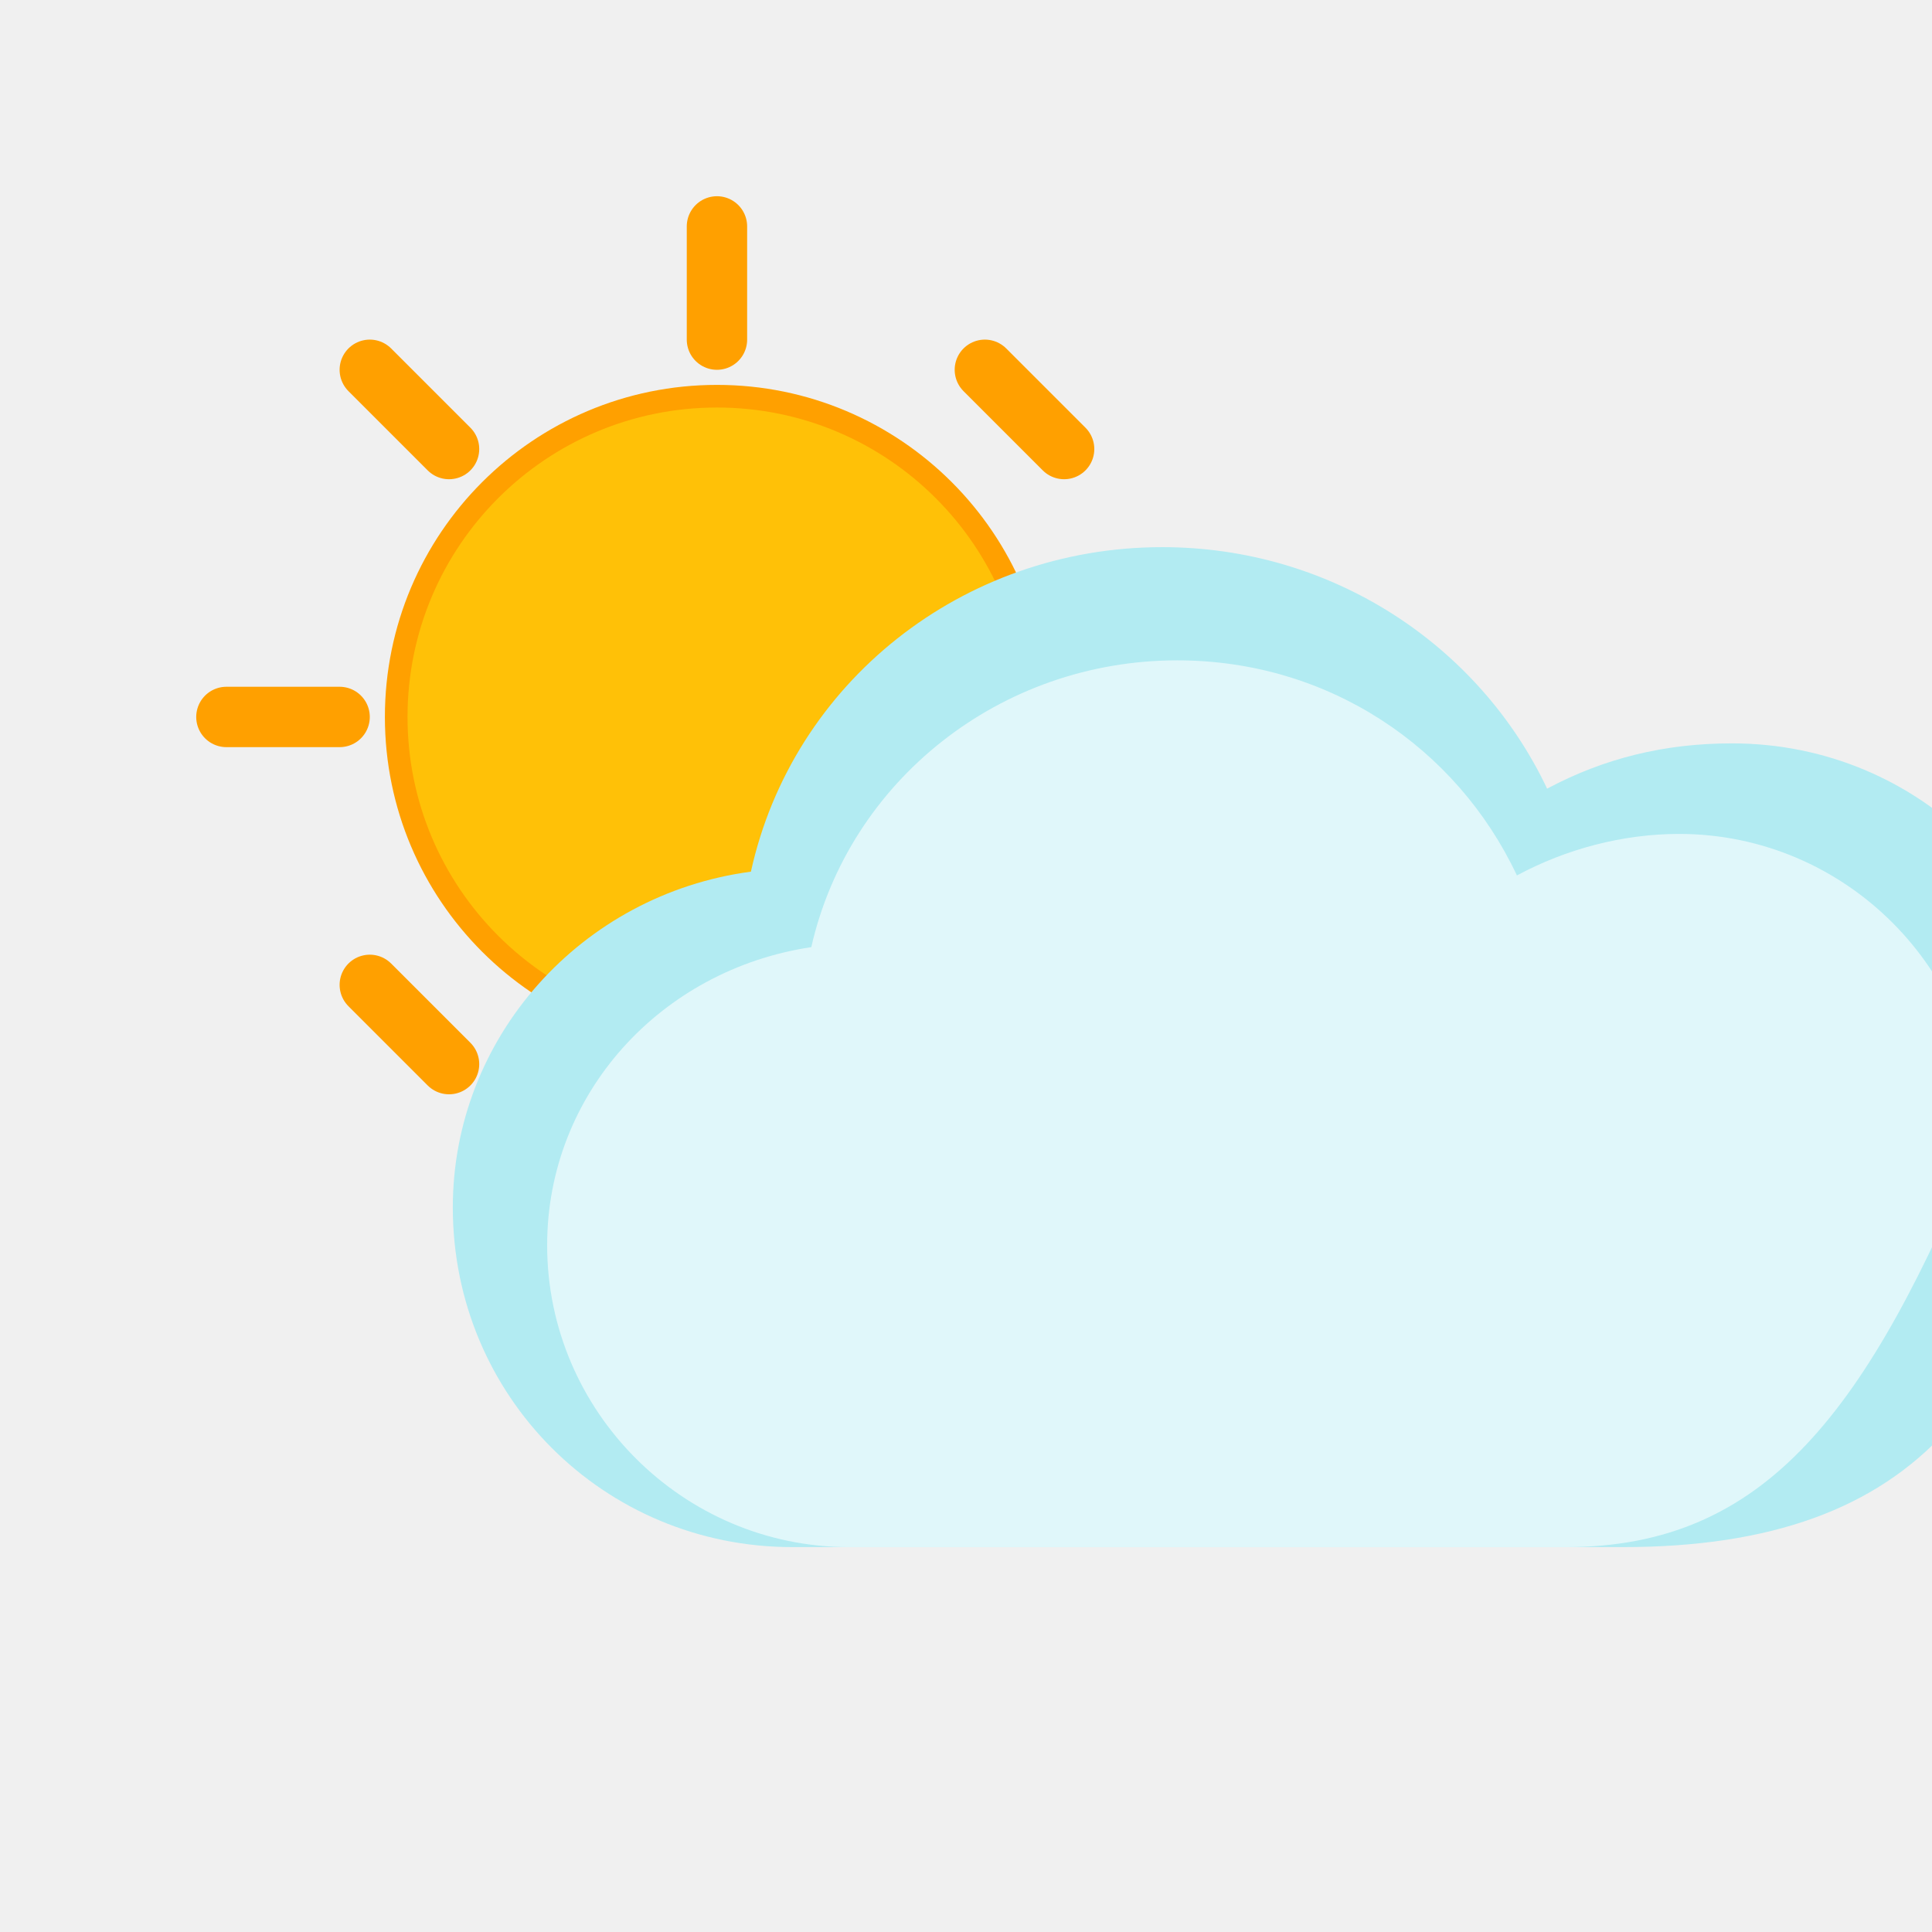
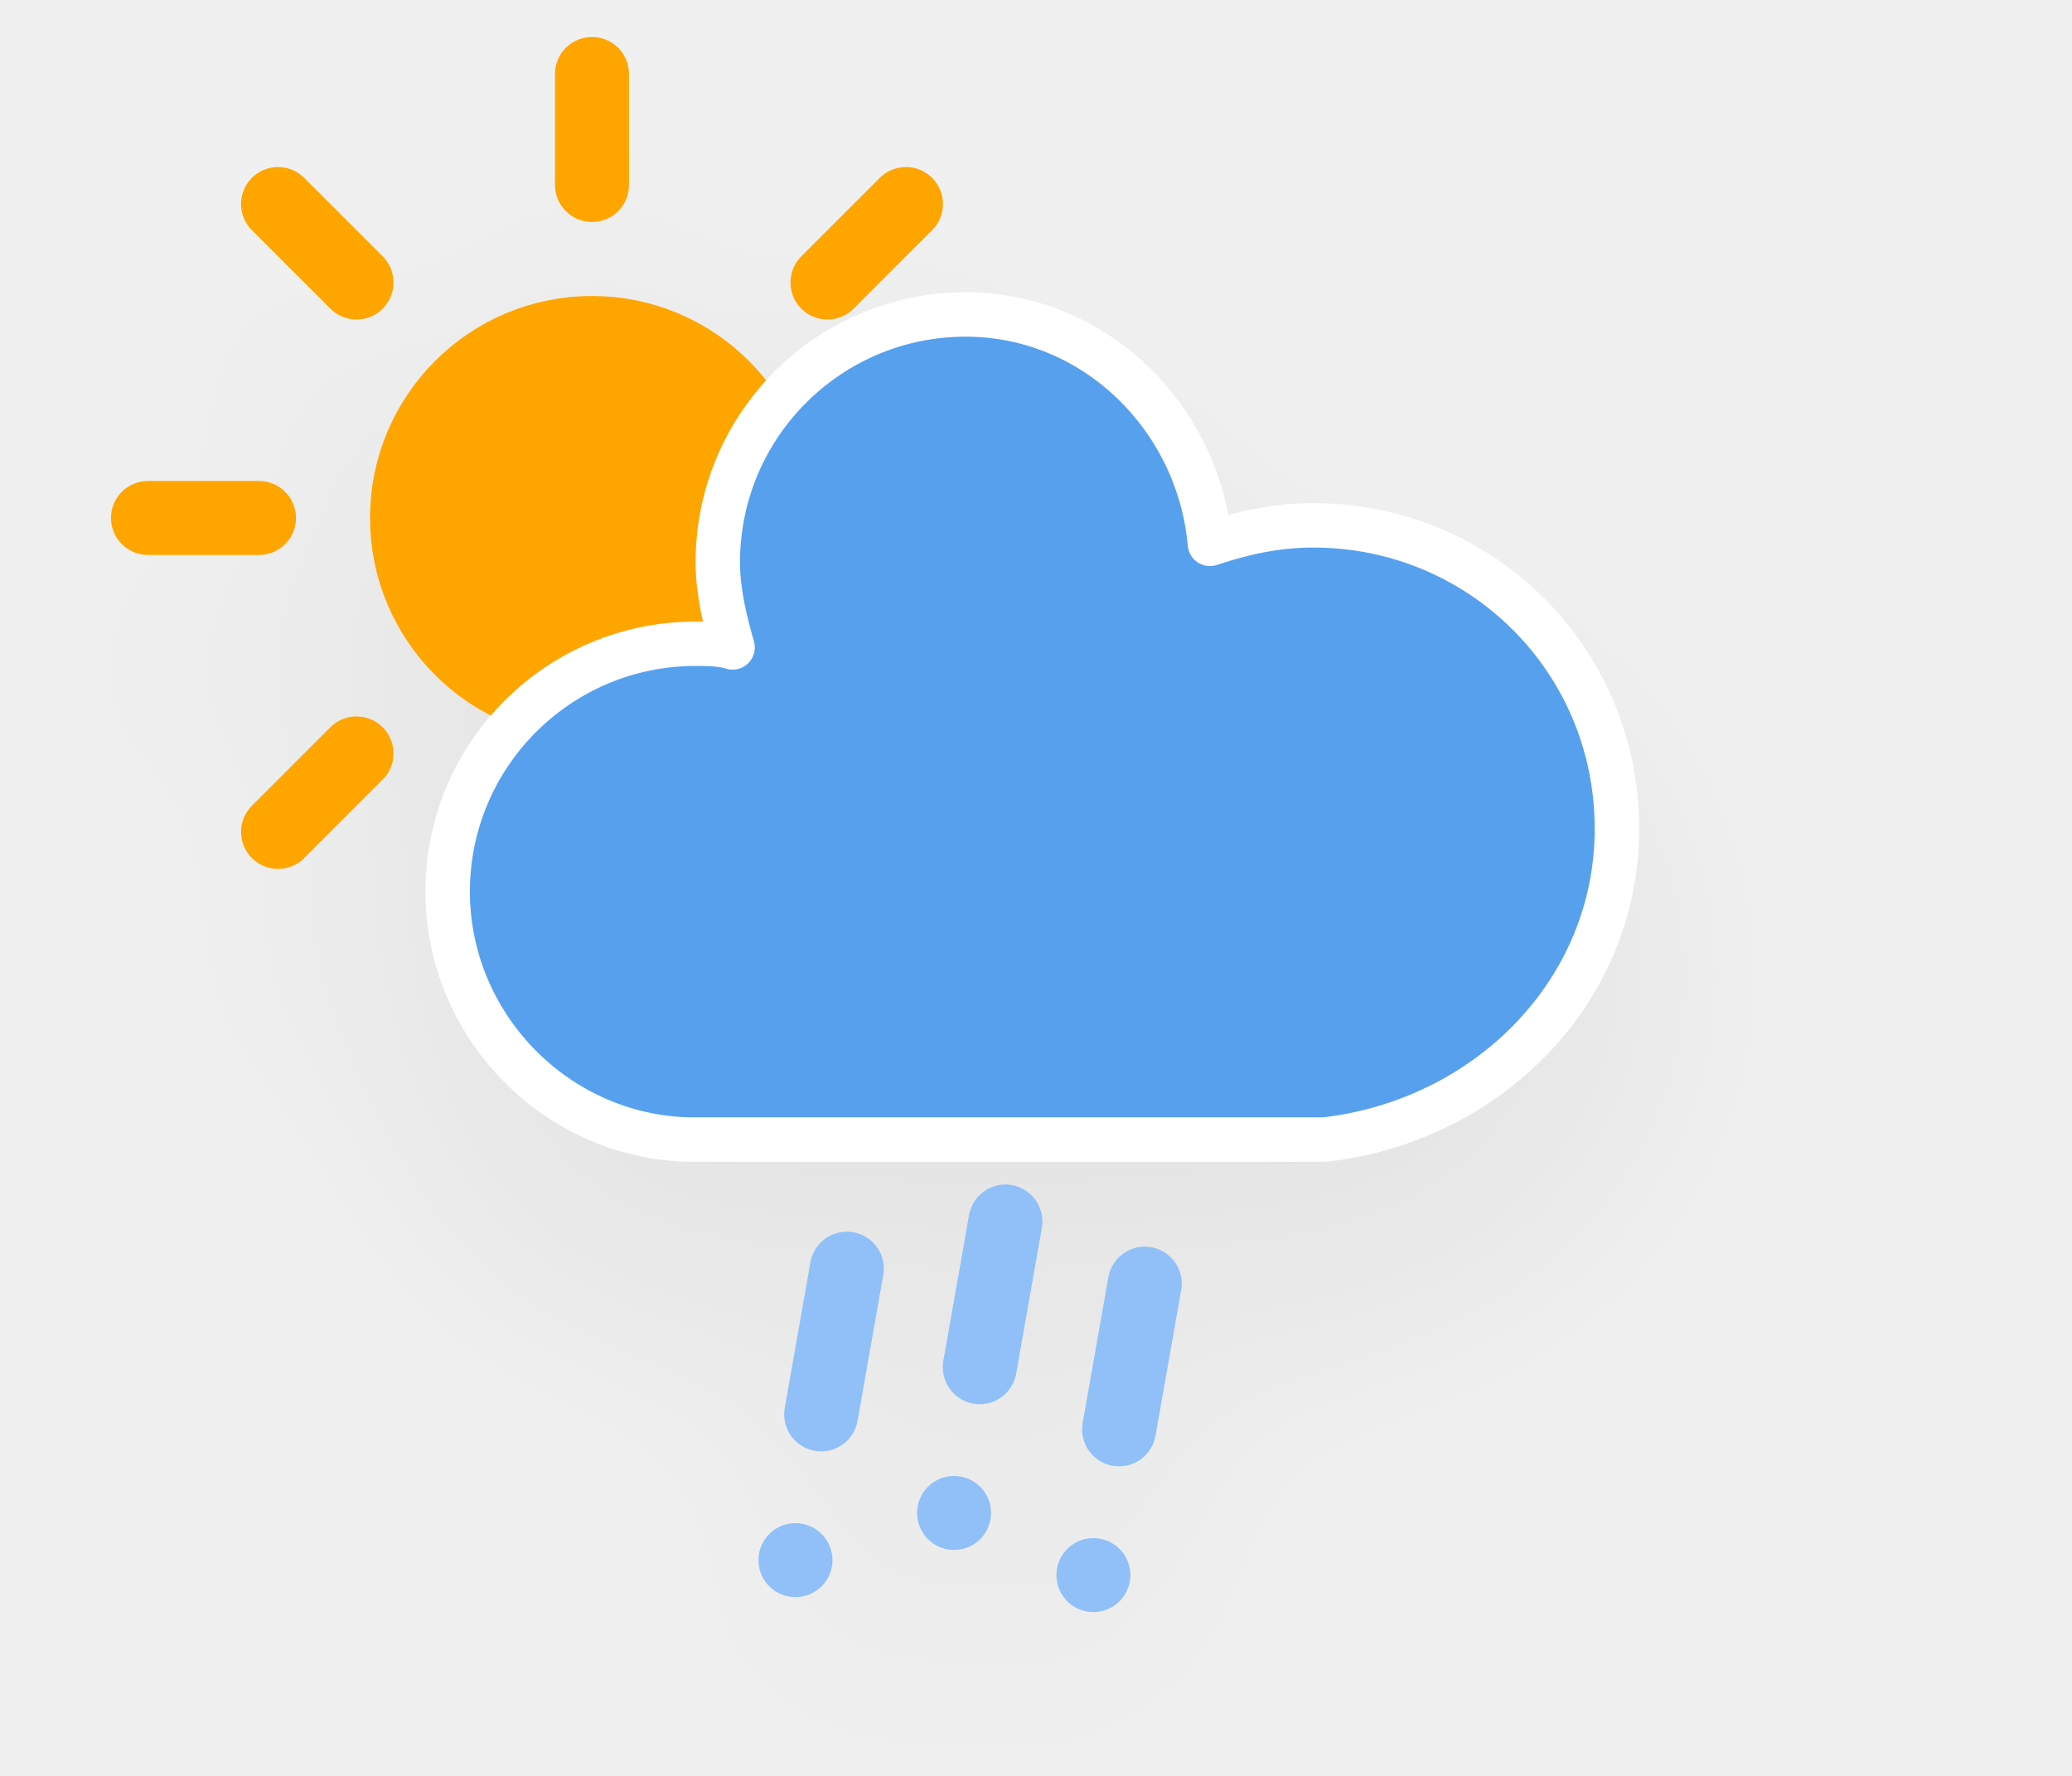
- <svg xmlns="http://www.w3.org/2000/svg" viewBox="0 0 512 512" width="100%" height="100%">
-   <circle cx="190" cy="190" r="85" fill="#FFC107" stroke="#FFA000" stroke-width="6" />
-   <g stroke="#FFA000" stroke-width="16" stroke-linecap="round">
-     <line x1="190" y1="60" x2="190" y2="90" />
-     <line x1="190" y1="290" x2="190" y2="320" />
-     <line x1="60" y1="190" x2="90" y2="190" />
-     <line x1="290" y1="190" x2="320" y2="190" />
-     <line x1="98" y1="98" x2="119" y2="119" />
-     <line x1="261" y1="261" x2="282" y2="282" />
-     <line x1="261" y1="98" x2="282" y2="119" />
-     <line x1="98" y1="261" x2="119" y2="282" />
+ <svg xmlns="http://www.w3.org/2000/svg" width="112" height="96" viewBox="0 0 56 48">
+   <defs>
+     <filter id="blur" x="-.247" y="-.229" width="1.494" height="1.558">
+       <feGaussianBlur in="SourceAlpha" stdDeviation="3" />
+       <feOffset dx="0" dy="4" result="offsetblur" />
+       <feComponentTransfer>
+         <feFuncA slope="0.05" type="linear" />
+       </feComponentTransfer>
+       <feMerge>
+         <feMergeNode />
+         <feMergeNode in="SourceGraphic" />
+       </feMerge>
+     </filter>
+     <style type="text/css">
+       
+       /*
+ ** SUN
+ */
+       @keyframes am-weather-sun {
+         0% {
+           -webkit-transform: rotate(0deg);
+           -moz-transform: rotate(0deg);
+           -ms-transform: rotate(0deg);
+           transform: rotate(0deg);
+         }
+ 
+         100% {
+           -webkit-transform: rotate(360deg);
+           -moz-transform: rotate(360deg);
+           -ms-transform: rotate(360deg);
+           transform: rotate(360deg);
+         }
+       }
+ 
+       .am-weather-sun {
+         -webkit-animation-name: am-weather-sun;
+         -moz-animation-name: am-weather-sun;
+         -ms-animation-name: am-weather-sun;
+         animation-name: am-weather-sun;
+         -webkit-animation-duration: 9s;
+         -moz-animation-duration: 9s;
+         -ms-animation-duration: 9s;
+         animation-duration: 9s;
+         -webkit-animation-timing-function: linear;
+         -moz-animation-timing-function: linear;
+         -ms-animation-timing-function: linear;
+         animation-timing-function: linear;
+         -webkit-animation-iteration-count: infinite;
+         -moz-animation-iteration-count: infinite;
+         -ms-animation-iteration-count: infinite;
+         animation-iteration-count: infinite;
+       }
+ 
+       /*
+ ** RAIN
+ */
+       @keyframes am-weather-rain {
+         0% {
+           stroke-dashoffset: 0;
+         }
+ 
+         100% {
+           stroke-dashoffset: -100;
+         }
+       }
+ 
+       .am-weather-rain-1 {
+         -webkit-animation-name: am-weather-rain;
+         -moz-animation-name: am-weather-rain;
+         -ms-animation-name: am-weather-rain;
+         animation-name: am-weather-rain;
+         -webkit-animation-duration: 8s;
+         -moz-animation-duration: 8s;
+         -ms-animation-duration: 8s;
+         animation-duration: 8s;
+         -webkit-animation-timing-function: linear;
+         -moz-animation-timing-function: linear;
+         -ms-animation-timing-function: linear;
+         animation-timing-function: linear;
+         -webkit-animation-iteration-count: infinite;
+         -moz-animation-iteration-count: infinite;
+         -ms-animation-iteration-count: infinite;
+         animation-iteration-count: infinite;
+       }
+ 
+       .am-weather-rain-2 {
+         -webkit-animation-name: am-weather-rain;
+         -moz-animation-name: am-weather-rain;
+         -ms-animation-name: am-weather-rain;
+         animation-name: am-weather-rain;
+         -webkit-animation-delay: 0.25s;
+         -moz-animation-delay: 0.25s;
+         -ms-animation-delay: 0.25s;
+         animation-delay: 0.25s;
+         -webkit-animation-duration: 8s;
+         -moz-animation-duration: 8s;
+         -ms-animation-duration: 8s;
+         animation-duration: 8s;
+         -webkit-animation-timing-function: linear;
+         -moz-animation-timing-function: linear;
+         -ms-animation-timing-function: linear;
+         animation-timing-function: linear;
+         -webkit-animation-iteration-count: infinite;
+         -moz-animation-iteration-count: infinite;
+         -ms-animation-iteration-count: infinite;
+         animation-iteration-count: infinite;
+       }
+ 
+       /*
+ ** CLOUDS
+ */
+       @keyframes am-weather-cloud-2 {
+         0% {
+           -webkit-transform: translate(0px, 0px);
+           -moz-transform: translate(0px, 0px);
+           -ms-transform: translate(0px, 0px);
+           transform: translate(0px, 0px);
+         }
+ 
+         50% {
+           -webkit-transform: translate(2px, 0px);
+           -moz-transform: translate(2px, 0px);
+           -ms-transform: translate(2px, 0px);
+           transform: translate(2px, 0px);
+         }
+ 
+         100% {
+           -webkit-transform: translate(0px, 0px);
+           -moz-transform: translate(0px, 0px);
+           -ms-transform: translate(0px, 0px);
+           transform: translate(0px, 0px);
+         }
+       }
+ 
+       .am-weather-cloud-2 {
+         -webkit-animation-name: am-weather-cloud-2;
+         -moz-animation-name: am-weather-cloud-2;
+         animation-name: am-weather-cloud-2;
+         -webkit-animation-duration: 3s;
+         -moz-animation-duration: 3s;
+         animation-duration: 3s;
+         -webkit-animation-timing-function: linear;
+         -moz-animation-timing-function: linear;
+         animation-timing-function: linear;
+         -webkit-animation-iteration-count: infinite;
+         -moz-animation-iteration-count: infinite;
+         animation-iteration-count: infinite;
+       }
+       
+     </style>
+   </defs>
+   <g transform="translate(16,-2)" filter="url(#blur)">
+     <g transform="translate(0,16)">
+       <g class="am-weather-sun" style="-moz-animation-duration:9s;-moz-animation-iteration-count:infinite;-moz-animation-name:am-weather-sun;-moz-animation-timing-function:linear;-ms-animation-duration:9s;-ms-animation-iteration-count:infinite;-ms-animation-name:am-weather-sun;-ms-animation-timing-function:linear;-webkit-animation-duration:9s;-webkit-animation-iteration-count:infinite;-webkit-animation-name:am-weather-sun;-webkit-animation-timing-function:linear">
+         <line transform="translate(0,9)" y2="3" stroke="#ffa500" stroke-linecap="round" stroke-width="2" fifll="none" />
+         <g transform="rotate(45)">
+           <line transform="translate(0,9)" y2="3" fill="none" stroke="#ffa500" stroke-linecap="round" stroke-width="2" />
+         </g>
+         <g transform="rotate(90)">
+           <line transform="translate(0,9)" y2="3" fill="none" stroke="#ffa500" stroke-linecap="round" stroke-width="2" />
+         </g>
+         <g transform="rotate(135)">
+           <line transform="translate(0,9)" y2="3" fill="none" stroke="#ffa500" stroke-linecap="round" stroke-width="2" />
+         </g>
+         <g transform="scale(-1)">
+           <line transform="translate(0,9)" y2="3" fill="none" stroke="#ffa500" stroke-linecap="round" stroke-width="2" />
+         </g>
+         <g transform="rotate(225)">
+           <line transform="translate(0,9)" y2="3" fill="none" stroke="#ffa500" stroke-linecap="round" stroke-width="2" />
+         </g>
+         <g transform="rotate(-90)">
+           <line transform="translate(0,9)" y2="3" fill="none" stroke="#ffa500" stroke-linecap="round" stroke-width="2" />
+         </g>
+         <g transform="rotate(-45)">
+           <line transform="translate(0,9)" y2="3" fill="none" stroke="#ffa500" stroke-linecap="round" stroke-width="2" />
+         </g>
+         <circle r="5" fill="#ffa500" stroke="#ffa500" stroke-width="2" />
+       </g>
+     </g>
+     <g class="am-weather-cloud-3" style="-moz-animation-duration:3s;-moz-animation-iteration-count:infinite;-moz-animation-name:am-weather-cloud-2;-moz-animation-timing-function:linear;-webkit-animation-duration:3s;-webkit-animation-iteration-count:infinite;-webkit-animation-name:am-weather-cloud-2;-webkit-animation-timing-function:linear">
+       <path transform="translate(-20,-11)" d="m47.7 35.4c0-4.6-3.7-8.2-8.2-8.2-1 0-1.9 0.2-2.8 0.5-0.3-3.4-3.1-6.2-6.6-6.2-3.7 0-6.7 3-6.7 6.7 0 0.8 0.2 1.6 0.4 2.3-0.3-0.1-0.7-0.1-1-0.1-3.7 0-6.7 3-6.7 6.7 0 3.6 2.9 6.6 6.5 6.7h17.2c4.4-0.5 7.9-4 7.9-8.4z" fill="#57a0ee" stroke="#fff" stroke-linejoin="round" stroke-width="1.2" />
+     </g>
+     <g transform="translate(-20,-10) rotate(10,-247.39,200.17)" fill="none" stroke="#91c0f8" stroke-dasharray="4, 4" stroke-linecap="round" stroke-width="2">
+       <line class="am-weather-rain-1" transform="translate(-4,1)" y2="8" style="-moz-animation-duration:8s;-moz-animation-iteration-count:infinite;-moz-animation-name:am-weather-rain;-moz-animation-timing-function:linear;-ms-animation-duration:8s;-ms-animation-iteration-count:infinite;-ms-animation-name:am-weather-rain;-ms-animation-timing-function:linear;-webkit-animation-duration:8s;-webkit-animation-iteration-count:infinite;-webkit-animation-name:am-weather-rain;-webkit-animation-timing-function:linear" />
+       <line class="am-weather-rain-2" transform="translate(0,-1)" y2="8" style="-moz-animation-delay:0.25s;-moz-animation-duration:8s;-moz-animation-iteration-count:infinite;-moz-animation-name:am-weather-rain;-moz-animation-timing-function:linear;-ms-animation-delay:0.25s;-ms-animation-duration:8s;-ms-animation-iteration-count:infinite;-ms-animation-name:am-weather-rain;-ms-animation-timing-function:linear;-webkit-animation-delay:0.25s;-webkit-animation-duration:8s;-webkit-animation-iteration-count:infinite;-webkit-animation-name:am-weather-rain;-webkit-animation-timing-function:linear" />
+       <line class="am-weather-rain-1" transform="translate(4)" y2="8" style="-moz-animation-duration:8s;-moz-animation-iteration-count:infinite;-moz-animation-name:am-weather-rain;-moz-animation-timing-function:linear;-ms-animation-duration:8s;-ms-animation-iteration-count:infinite;-ms-animation-name:am-weather-rain;-ms-animation-timing-function:linear;-webkit-animation-duration:8s;-webkit-animation-iteration-count:infinite;-webkit-animation-name:am-weather-rain;-webkit-animation-timing-function:linear" />
+     </g>
  </g>
-   <path d="M430,410 H210 c-50,0 -90,-40 -90,-90 c0,-45,34,-83,79,-89 c11,-50,56,-86,109,-86 c45,0,84,26,102,64 c15,-8,31,-12,49,-12 c50,0,90,40,90,90 C540,369,509,410,430,410 z" fill="#B2EBF2" />
-   <path d="M415,410 H225 c-44,0 -80,-36 -80,-80 c0,-40,30,-73,70,-79 c10,-44,50,-76,97,-76 c40,0,74,23,90,57 c13,-7,28,-11,43,-11 c44,0,80,36,80,80 C495,374,468,410,415,410 z" fill="#E0F7FA" />
</svg>
